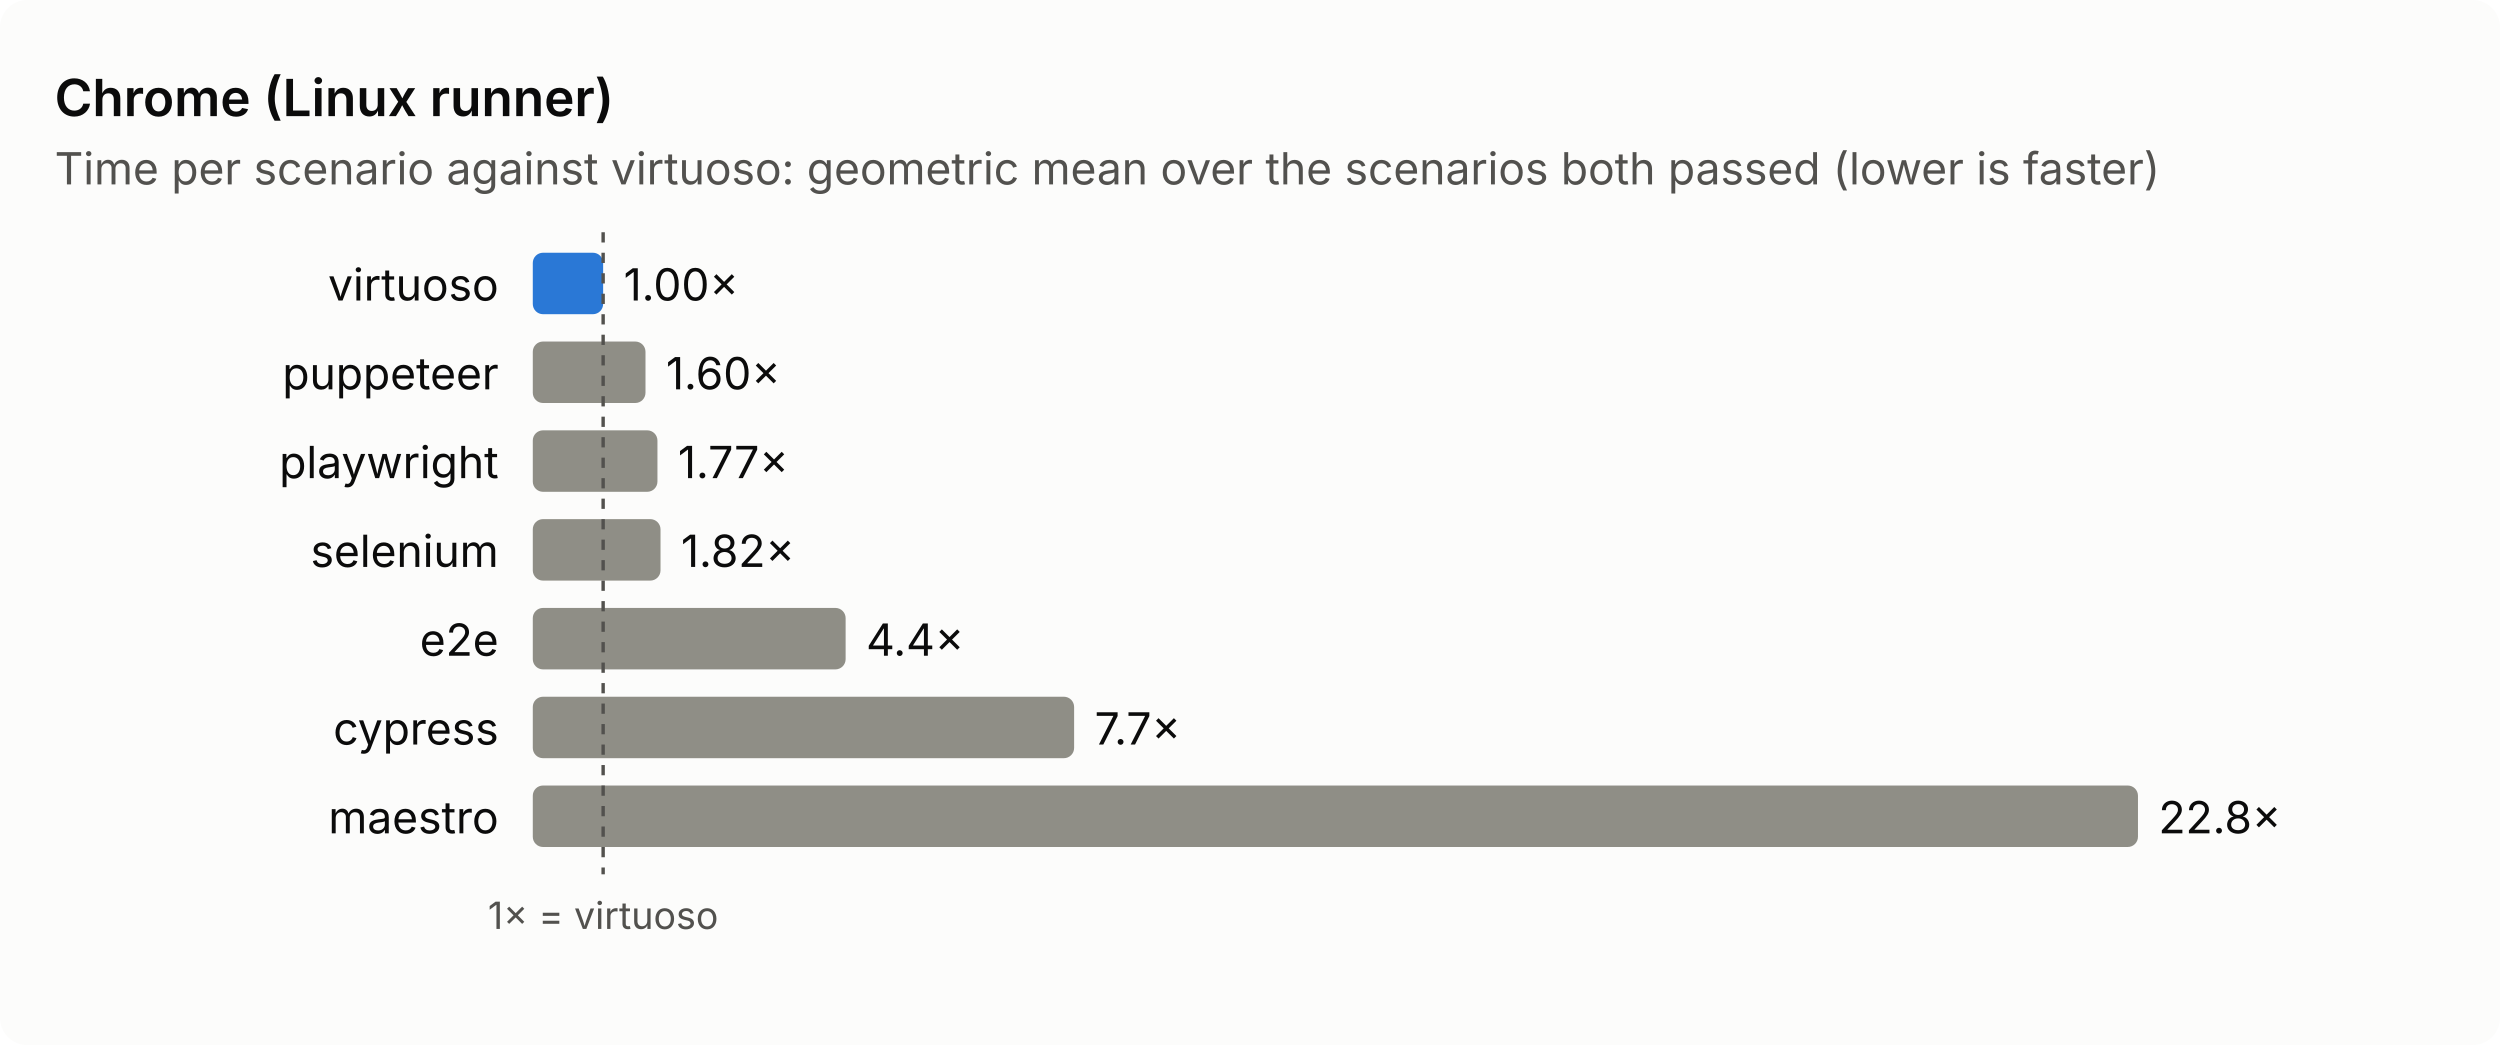
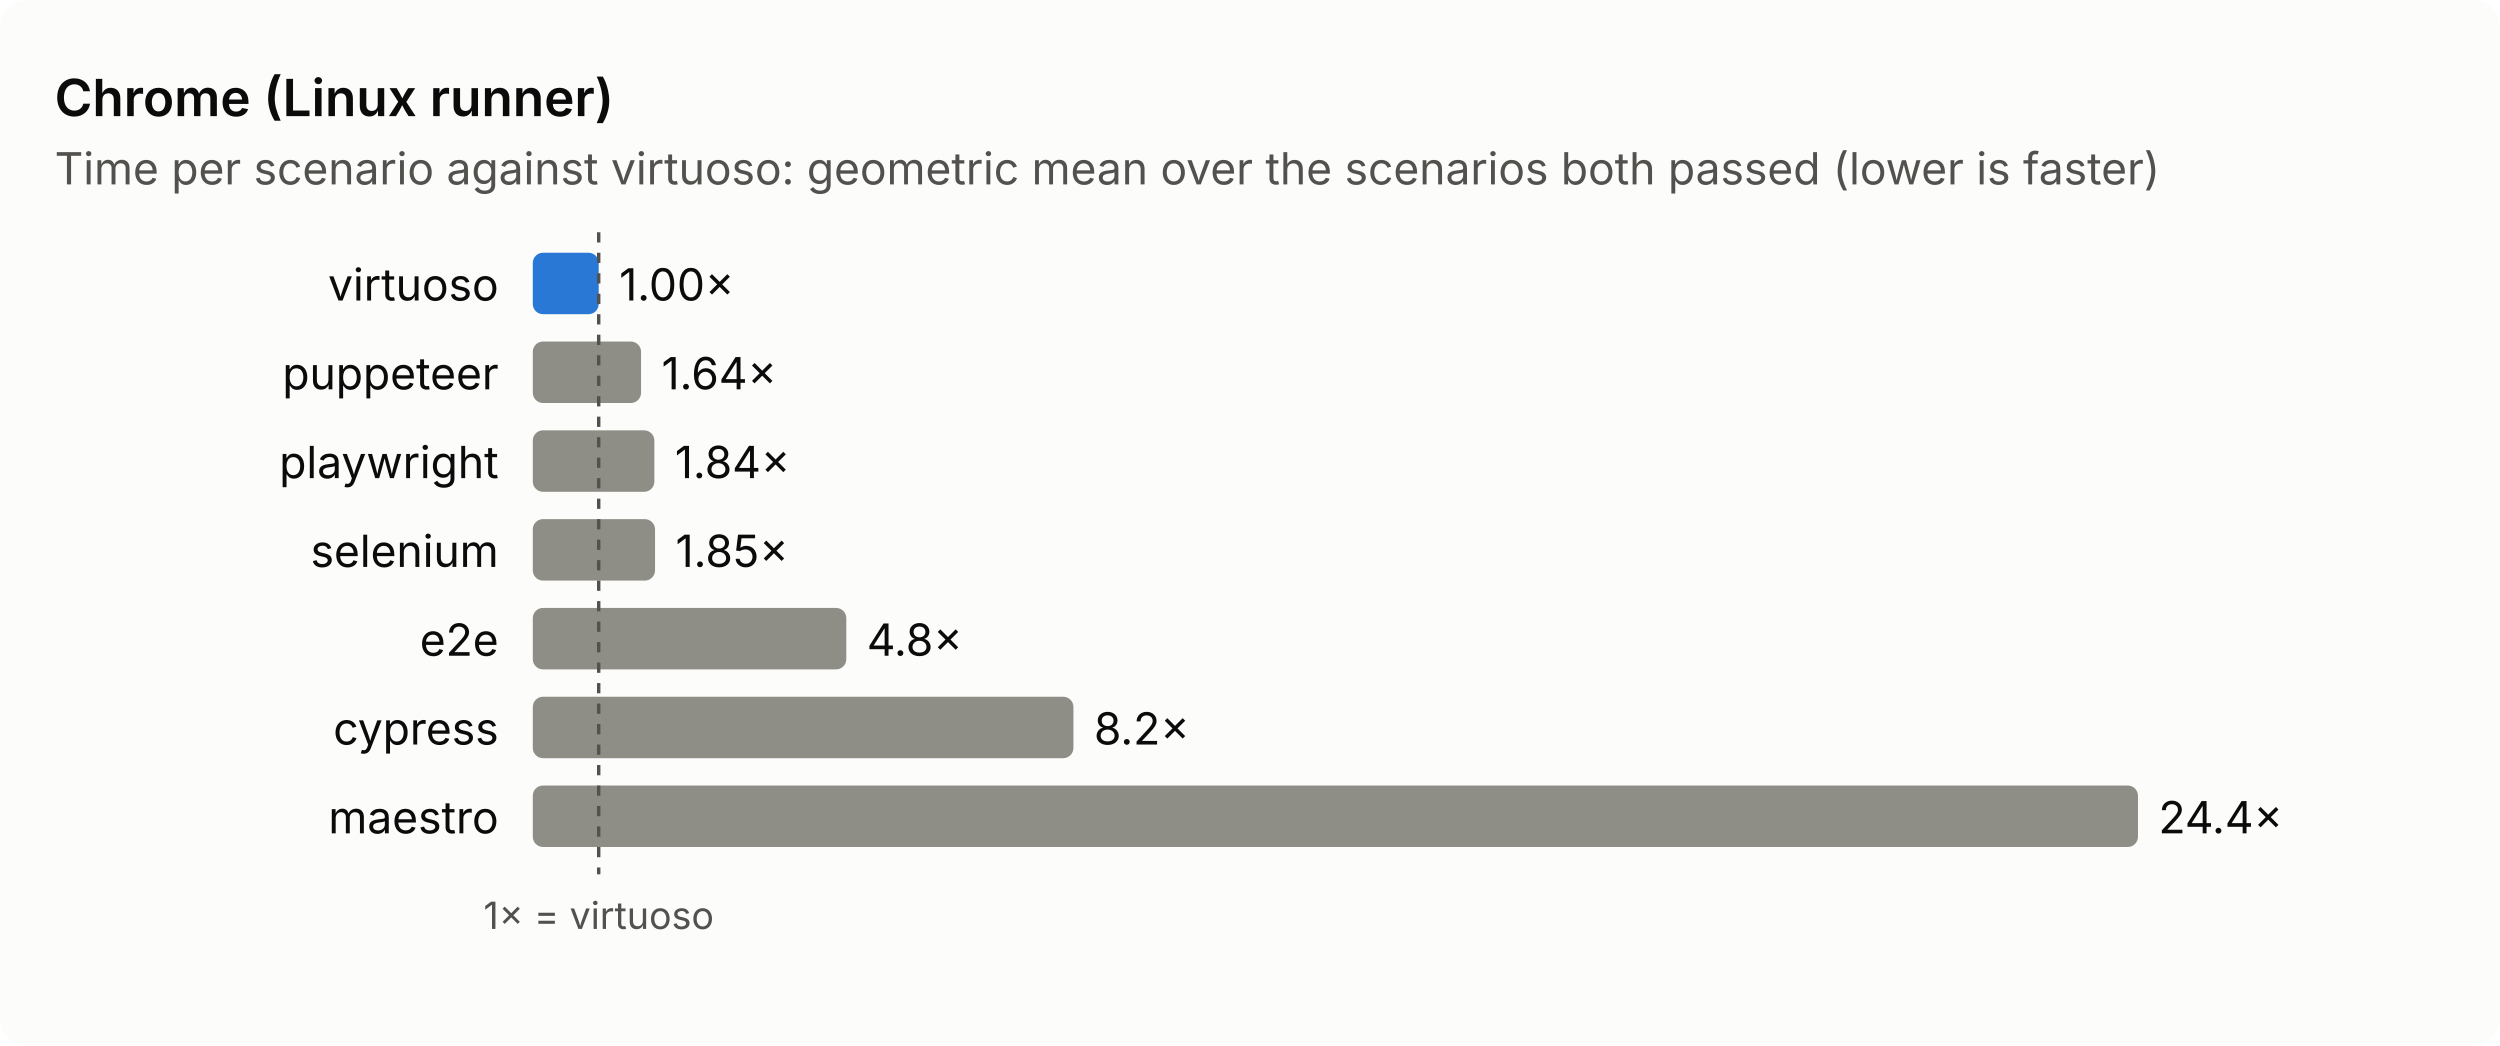
<svg xmlns="http://www.w3.org/2000/svg" viewBox="0 0 732 306" width="732" height="306" role="img" aria-label="Chrome (Linux runner): time per scenario against virtuoso">
  <style>text{font:13px system-ui,-apple-system,'Segoe UI',sans-serif;fill:#0b0b0b}.sub,.axis{fill:#52514e}.axis{font-size:11px}.title{font-size:15px;font-weight:600}.bg{fill:#fcfcfb}.bar{fill:#8f8e86}.base{fill:#2a78d6}.ref{stroke:#52514e;stroke-dasharray:3 3}@media (prefers-color-scheme: dark){.bg{fill:#1a1a19}text{fill:#f0efec}.sub,.axis{fill:#c3c2b7}.base{fill:#3987e5}.ref{stroke:#c3c2b7}}</style>
  <rect class="bg" width="732" height="306" rx="8" />
  <text class="title" x="16" y="34.0">Chrome (Linux runner)</text>
  <text class="sub" x="16" y="54.0">Time per scenario against virtuoso: geometric mean over the scenarios both passed (lower is faster)</text>
  <text x="146.0" y="88.0" text-anchor="end">virtuoso</text>
-   <rect class="bar base" x="156" y="74.0" width="20.6" height="18" rx="3" />
-   <text x="182.6" y="88.0">1.00×</text>
+   <rect class="bar base" x="156" y="74.0" width="19.3" height="18" rx="3" />
+   <text x="181.3" y="88.0">1.00×</text>
  <text x="146.0" y="114.0" text-anchor="end">puppeteer</text>
-   <rect class="bar" x="156" y="100.0" width="33.0" height="18" rx="3" />
-   <text x="195.0" y="114.0">1.60×</text>
+   <rect class="bar" x="156" y="100.0" width="31.7" height="18" rx="3" />
+   <text x="193.7" y="114.0">1.64×</text>
  <text x="146.0" y="140.0" text-anchor="end">playwright</text>
-   <rect class="bar" x="156" y="126.0" width="36.5" height="18" rx="3" />
-   <text x="198.5" y="140.0">1.77×</text>
+   <rect class="bar" x="156" y="126.0" width="35.6" height="18" rx="3" />
+   <text x="197.6" y="140.0">1.84×</text>
  <text x="146.0" y="166.0" text-anchor="end">selenium</text>
-   <rect class="bar" x="156" y="152.0" width="37.4" height="18" rx="3" />
-   <text x="199.4" y="166.0">1.82×</text>
+   <rect class="bar" x="156" y="152.0" width="35.8" height="18" rx="3" />
+   <text x="197.8" y="166.0">1.85×</text>
  <text x="146.0" y="192.0" text-anchor="end">e2e</text>
-   <rect class="bar" x="156" y="178.0" width="91.6" height="18" rx="3" />
-   <text x="253.6" y="192.0">4.4×</text>
+   <rect class="bar" x="156" y="178.0" width="91.8" height="18" rx="3" />
+   <text x="253.8" y="192.0">4.8×</text>
  <text x="146.0" y="218.0" text-anchor="end">cypress</text>
-   <rect class="bar" x="156" y="204.0" width="158.5" height="18" rx="3" />
-   <text x="320.5" y="218.0">7.7×</text>
+   <rect class="bar" x="156" y="204.0" width="158.3" height="18" rx="3" />
+   <text x="320.3" y="218.0">8.2×</text>
  <text x="146.0" y="244.0" text-anchor="end">maestro</text>
  <rect class="bar" x="156" y="230.0" width="470.0" height="18" rx="3" />
-   <text x="632.0" y="244.0">22.8×</text>
-   <line class="ref" x1="176.6" y1="68.0" x2="176.6" y2="256.0" />
-   <text class="axis" x="176.6" y="272.0" text-anchor="middle">1× = virtuoso</text>
+   <text x="632.0" y="244.0">24.4×</text>
+   <line class="ref" x1="175.3" y1="68.0" x2="175.3" y2="256.0" />
+   <text class="axis" x="175.3" y="272.0" text-anchor="middle">1× = virtuoso</text>
</svg>
